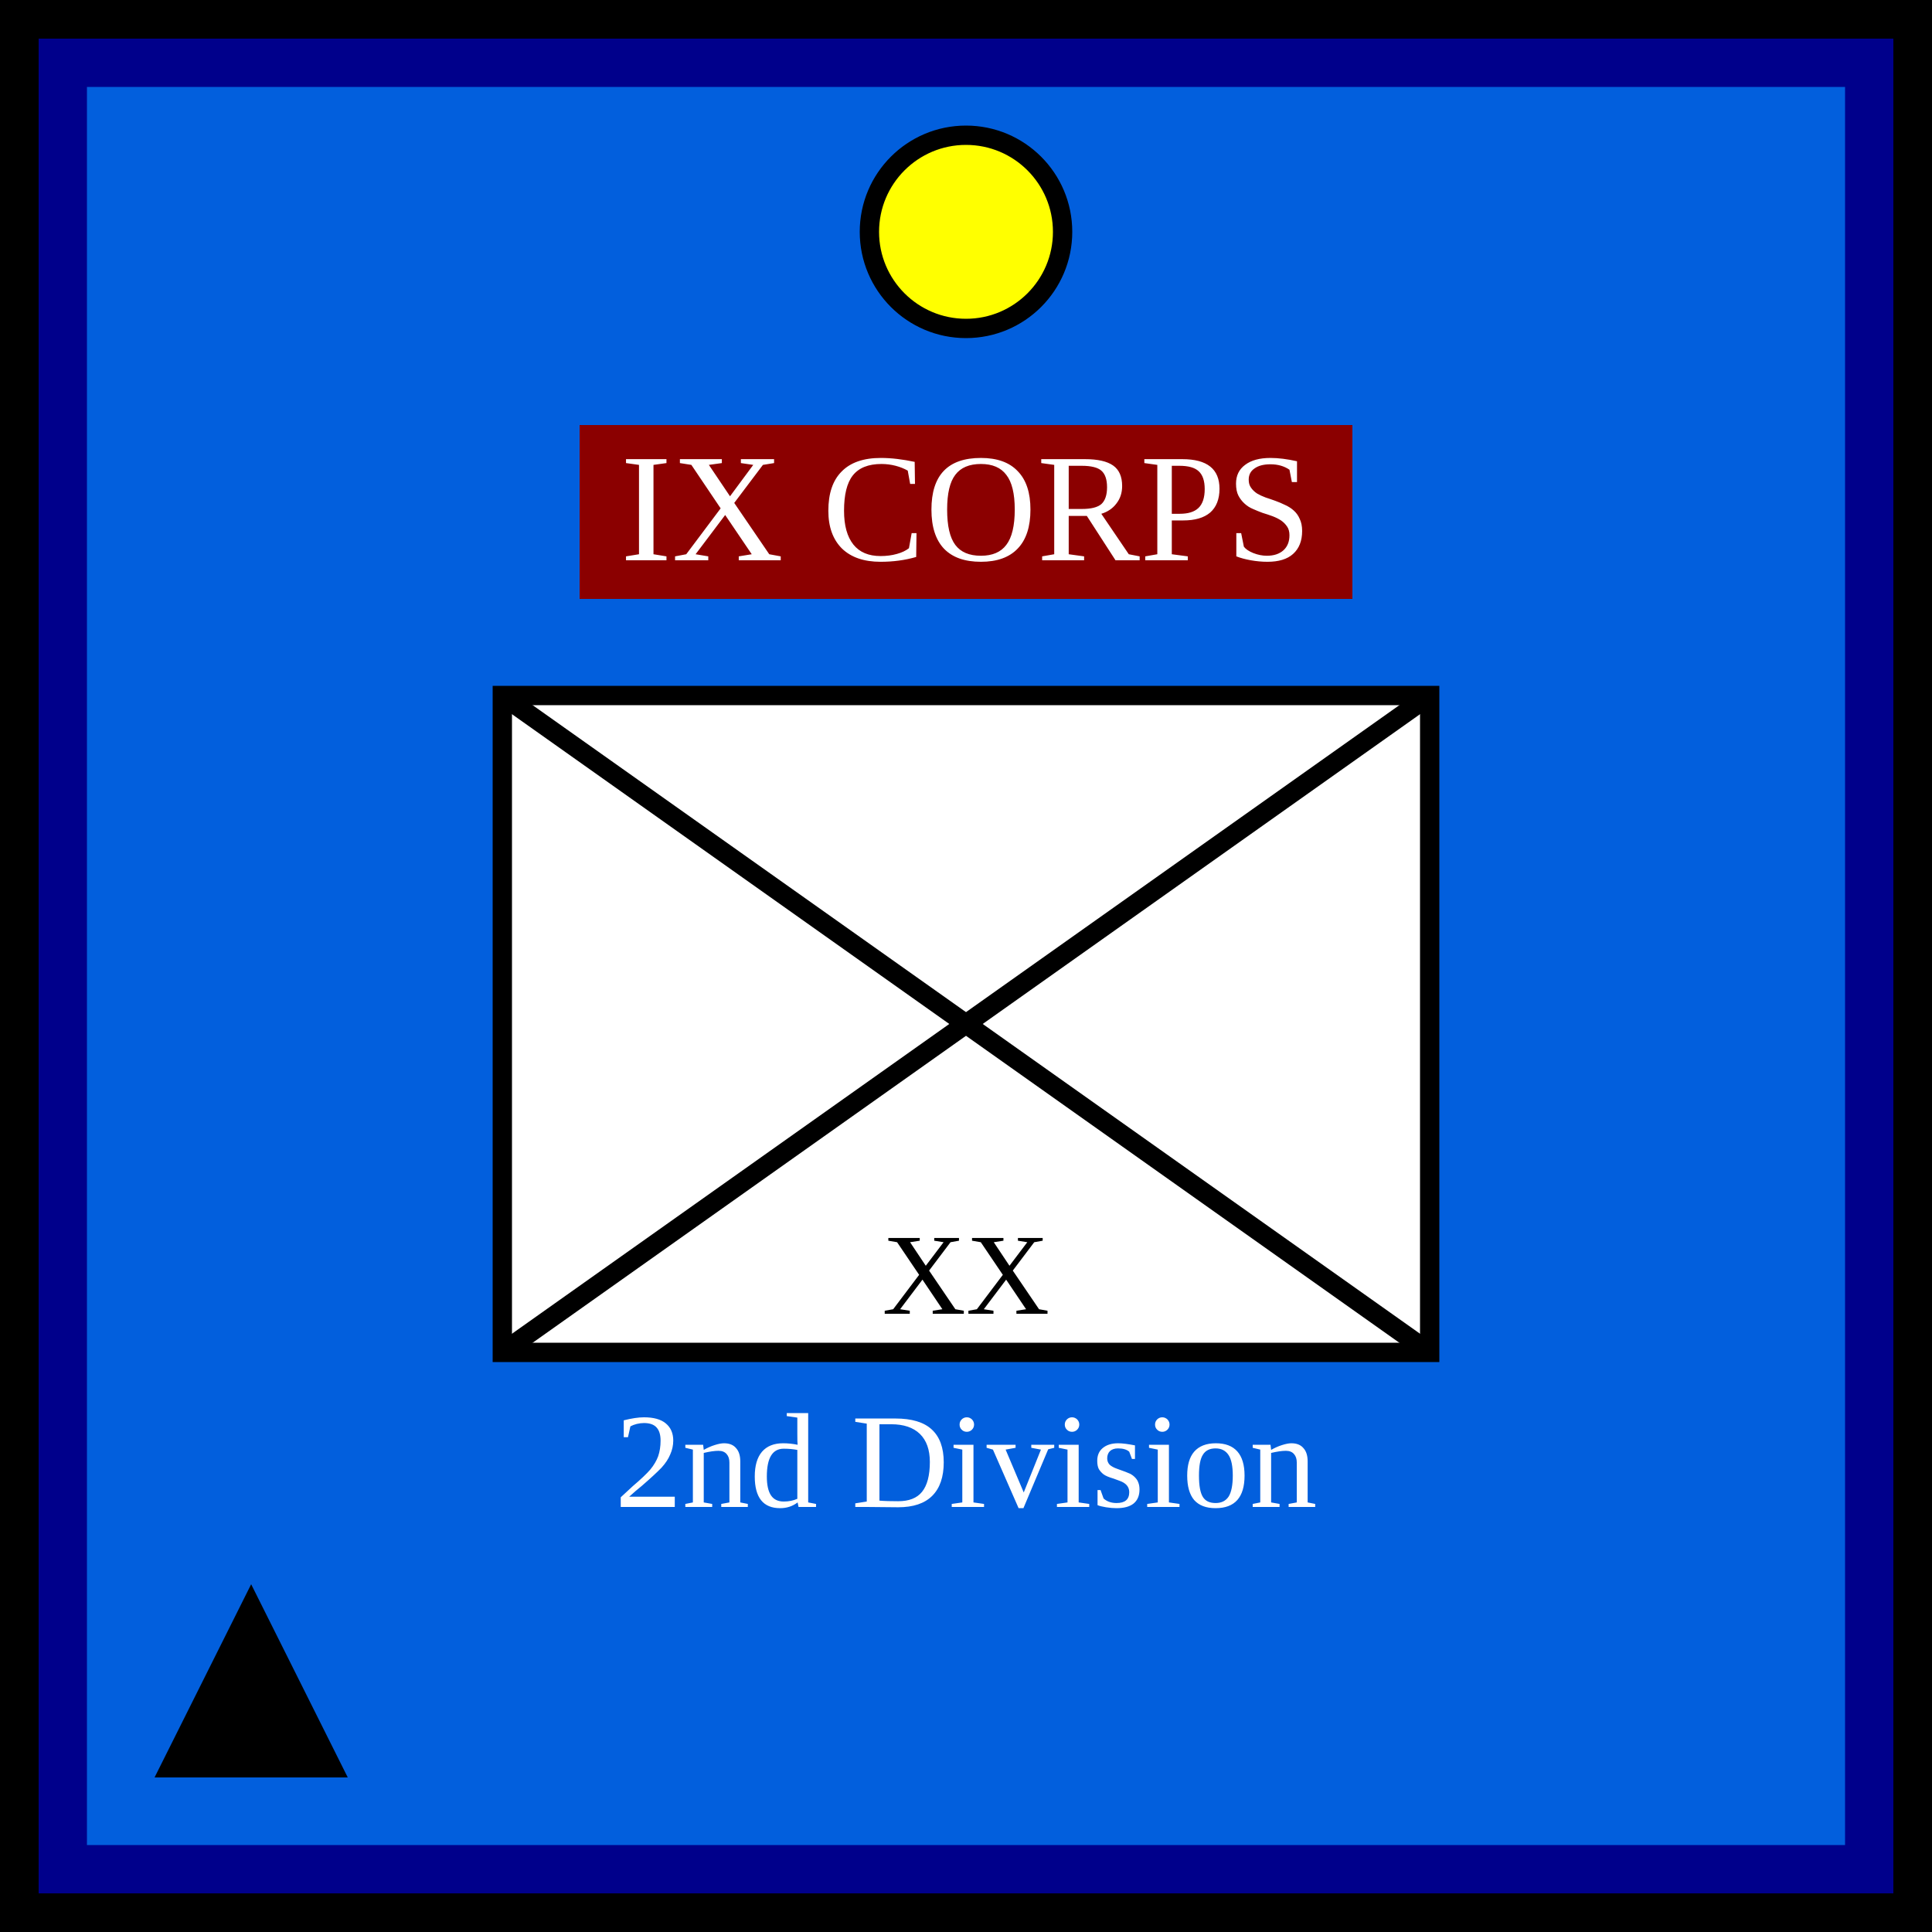
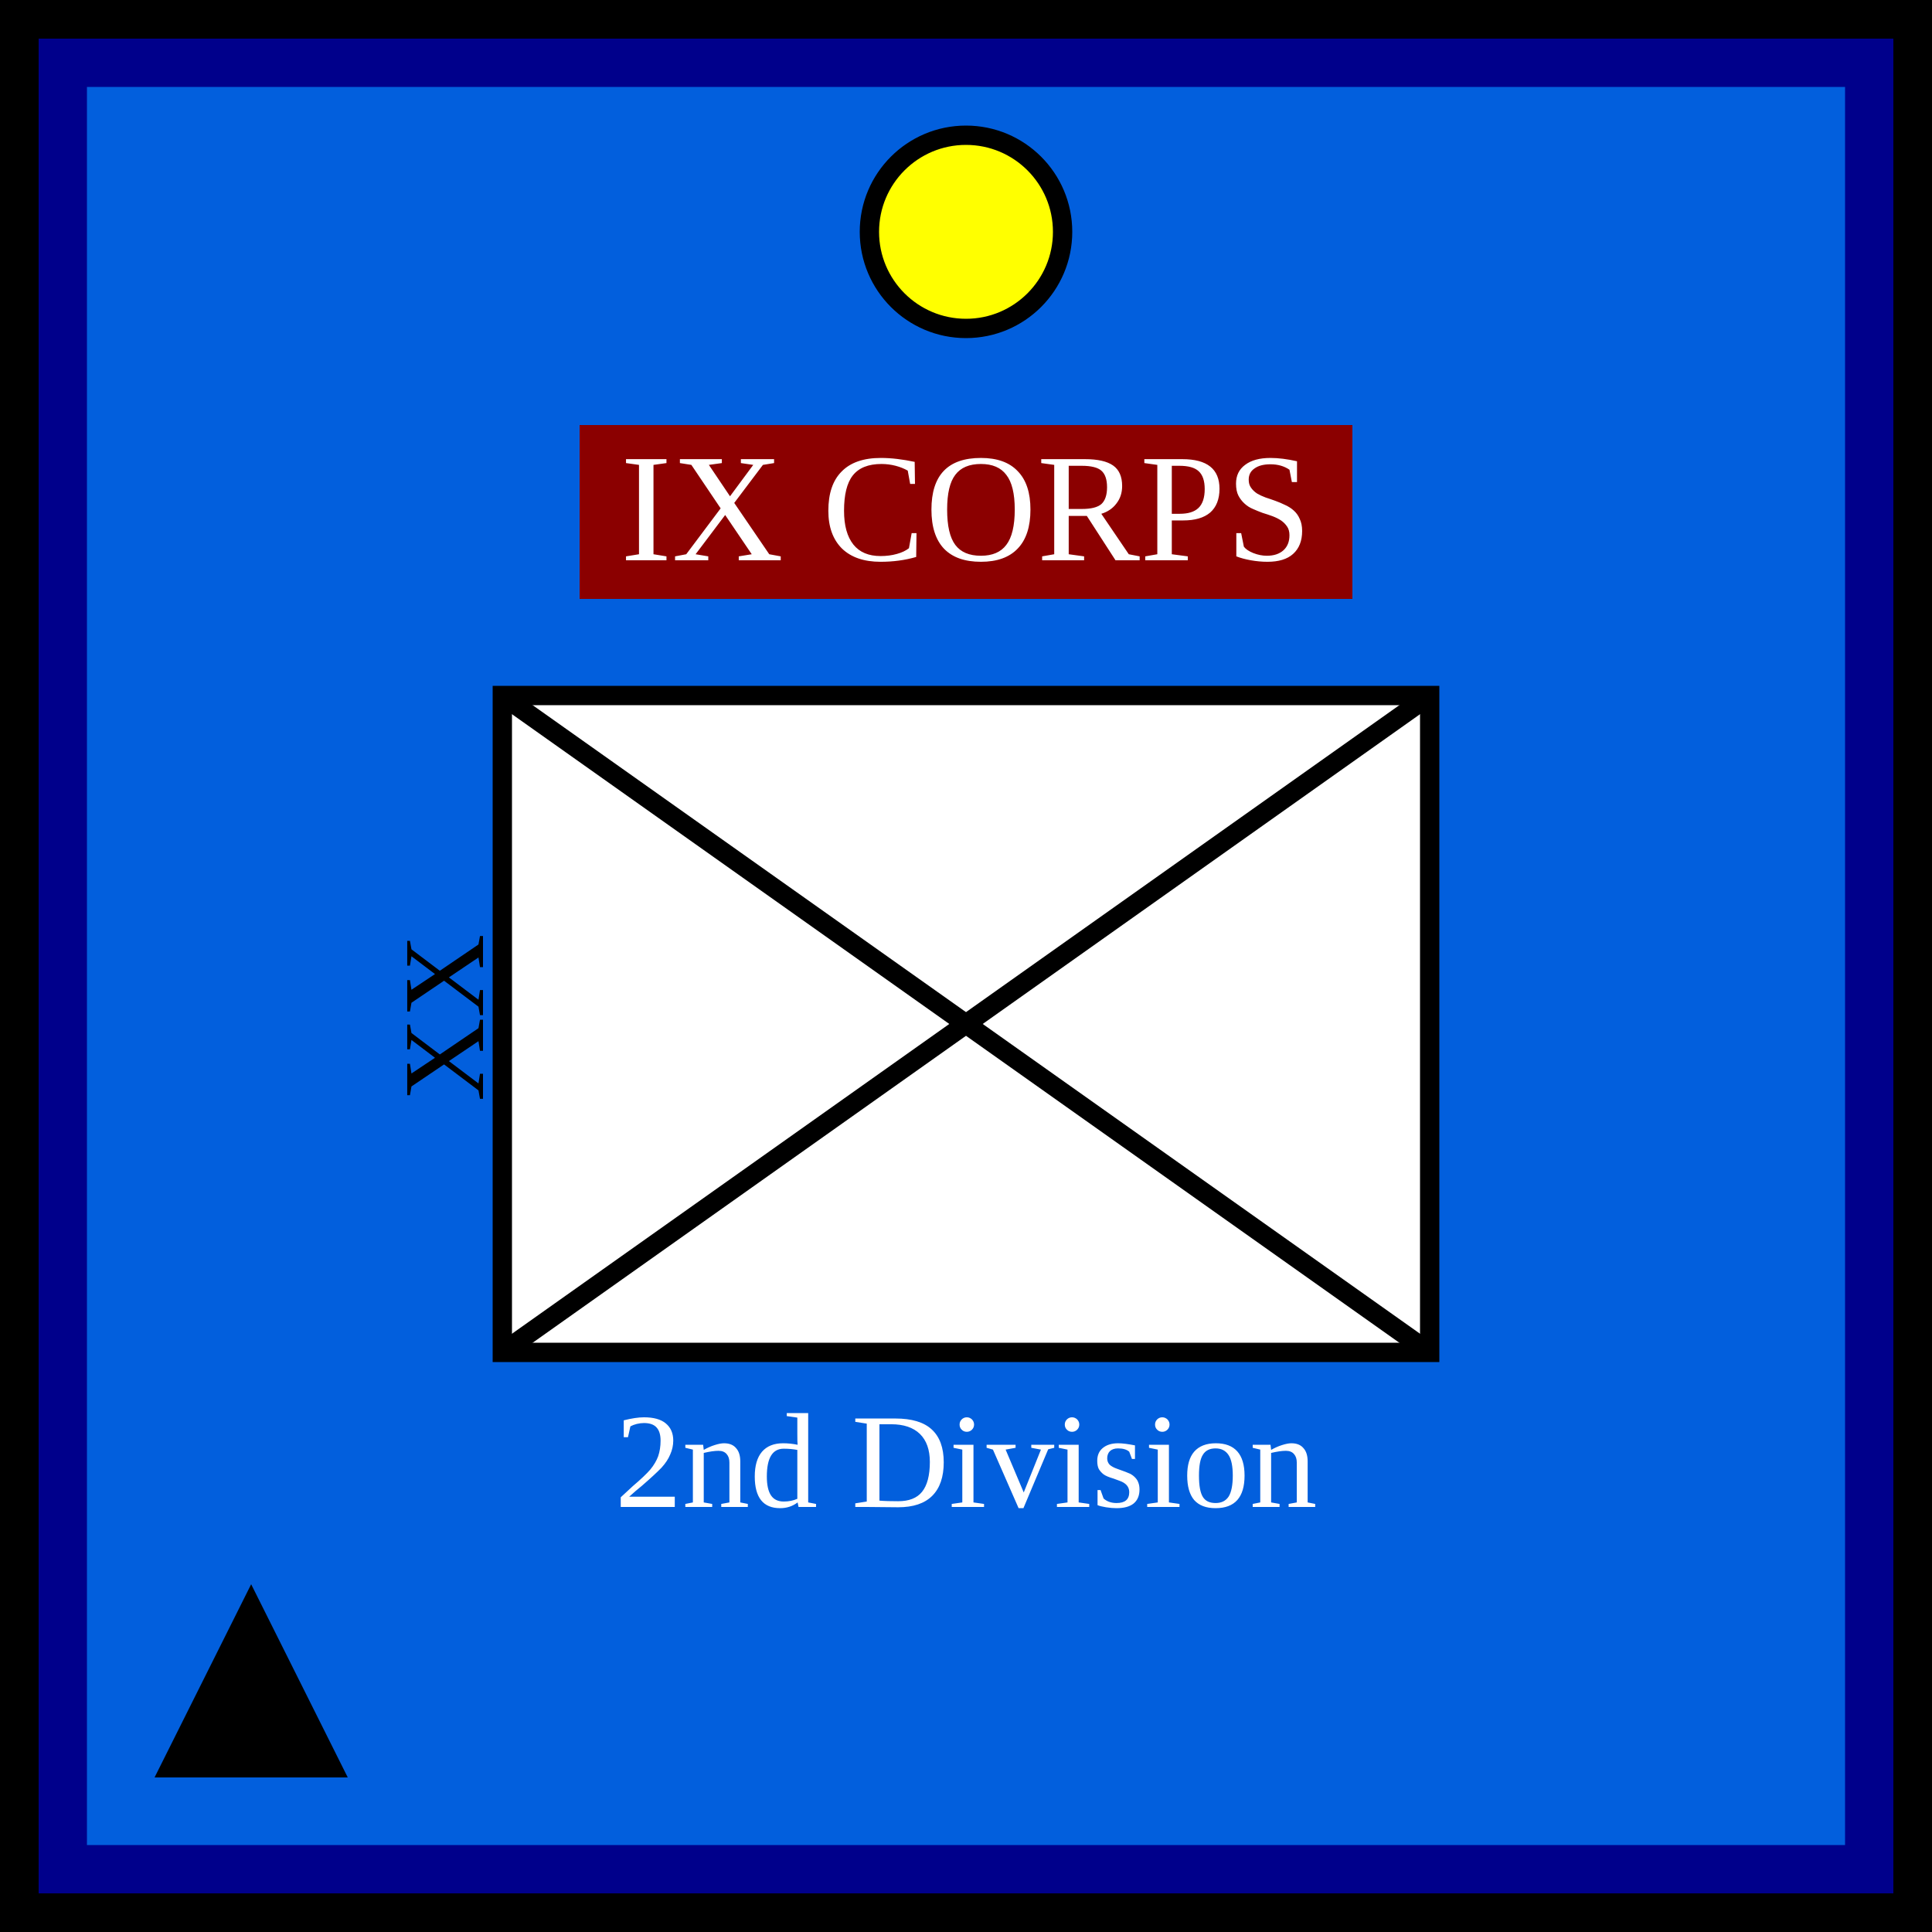
<svg xmlns="http://www.w3.org/2000/svg" width="100" height="100">
  <g id="background">
    <rect id="union_infantry_background" x="0" y="0" width="100%" height="100%" fill="#025fdd" stroke="darkblue" stroke-width="9" />
  </g>
  <g id="border" stroke="black" stroke-width="2">
    <line x1="0" y1="1%" x2="100%" y2="1%" />
    <line x1="1%" y1="1%" x2="1%" y2="100%" />
    <line x1="0" y1="99%" x2="100%" y2="99%" />
    <line x1="99%" y1="1%" x2="99%" y2="100%" />
  </g>
  <g id="parent_corps" text-anchor="middle">
    <rect x="30" y="22" width="40" height="9" fill="darkred" />
    <text x="50%" y="29" font-size="8" fill="white">IX CORPS</text>
  </g>
+   <text x="18" y="50" font-size="6" transform="rotate(270 25,50)">XX</text>
  <g id="symbol" text-anchor="middle">
    <text x="50%" y="78" font-size="7" fill="white">2nd Division</text>
    <rect x="26" y="36" width="48" height="34" fill="white" stroke="black" />
    <line x1="26" y1="36" x2="74" y2="70" stroke="black" />
    <line x1="26" y1="70" x2="74" y2="36" stroke="black" />
-     <text x="50%" y="68%" font-size="6">XX</text>
  </g>
  <g id="breakdown_symbol">
    <polygon points="8,92 13,82 18,92" />
  </g>
  <g id="pips" stroke="black" fill="yellow">
    <g id="strength5">
      <circle id="topleftinner" cx="50" cy="12" r="5" />
    </g>
  </g>
</svg>
